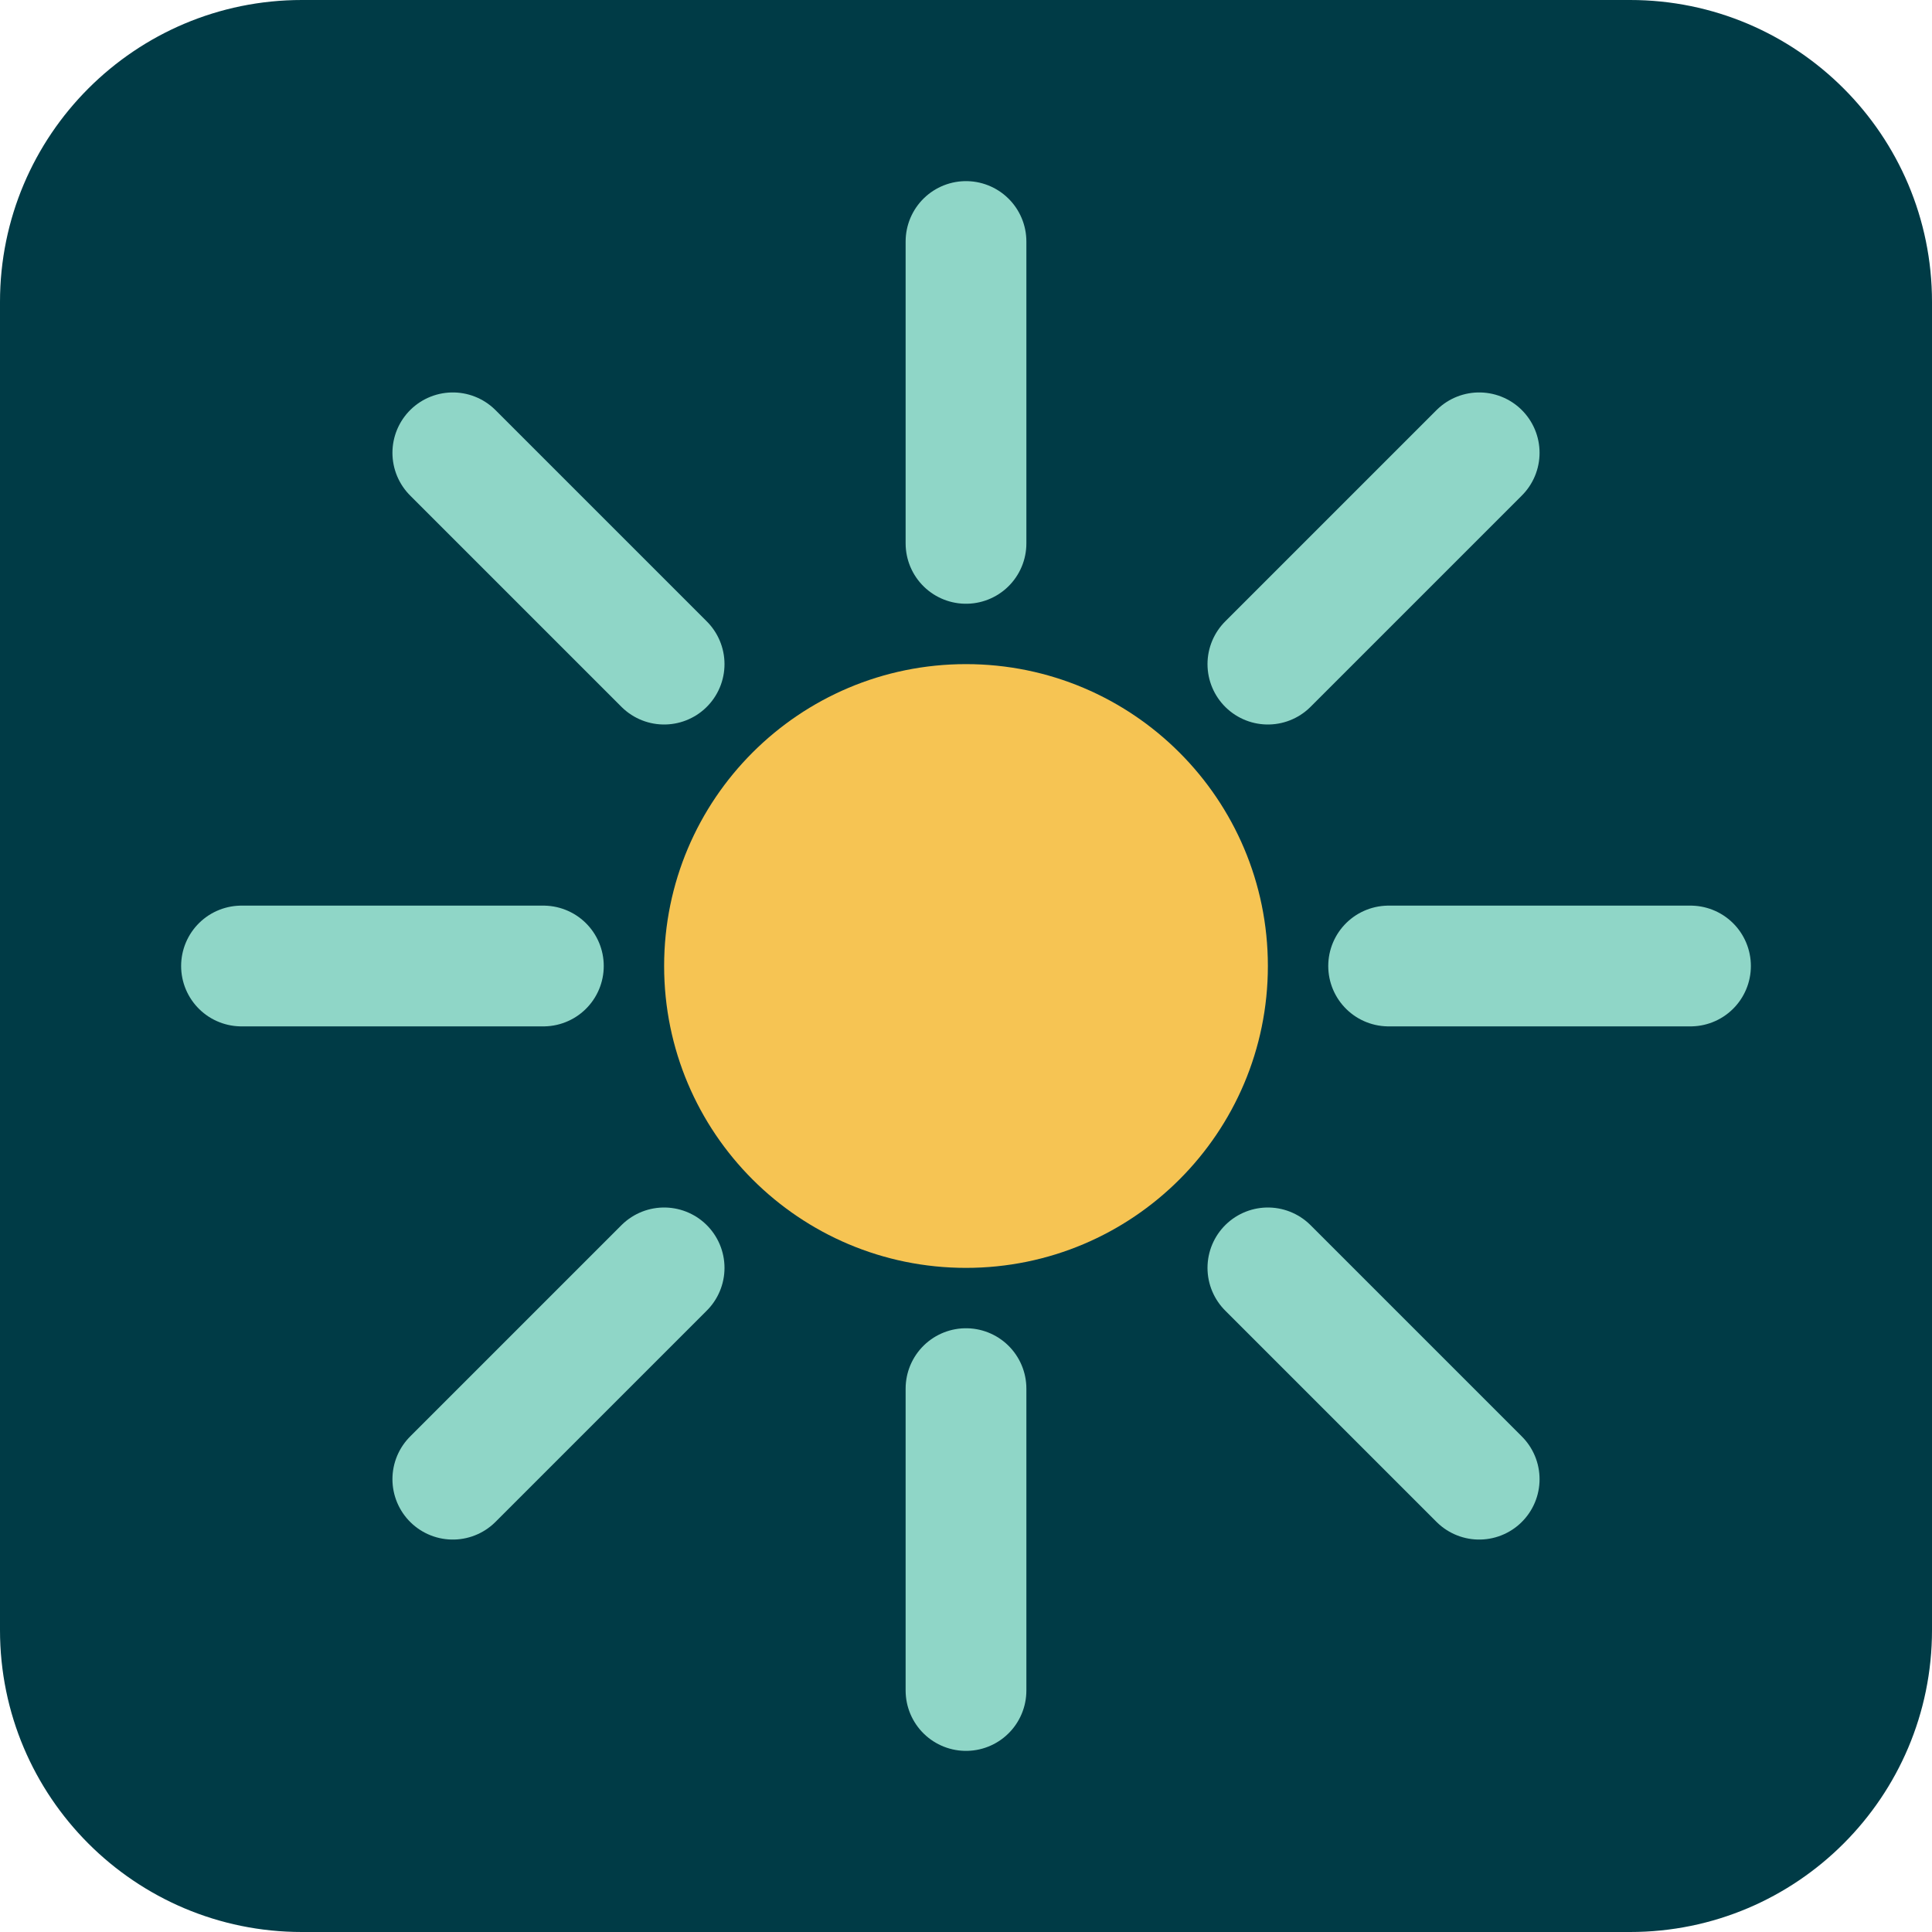
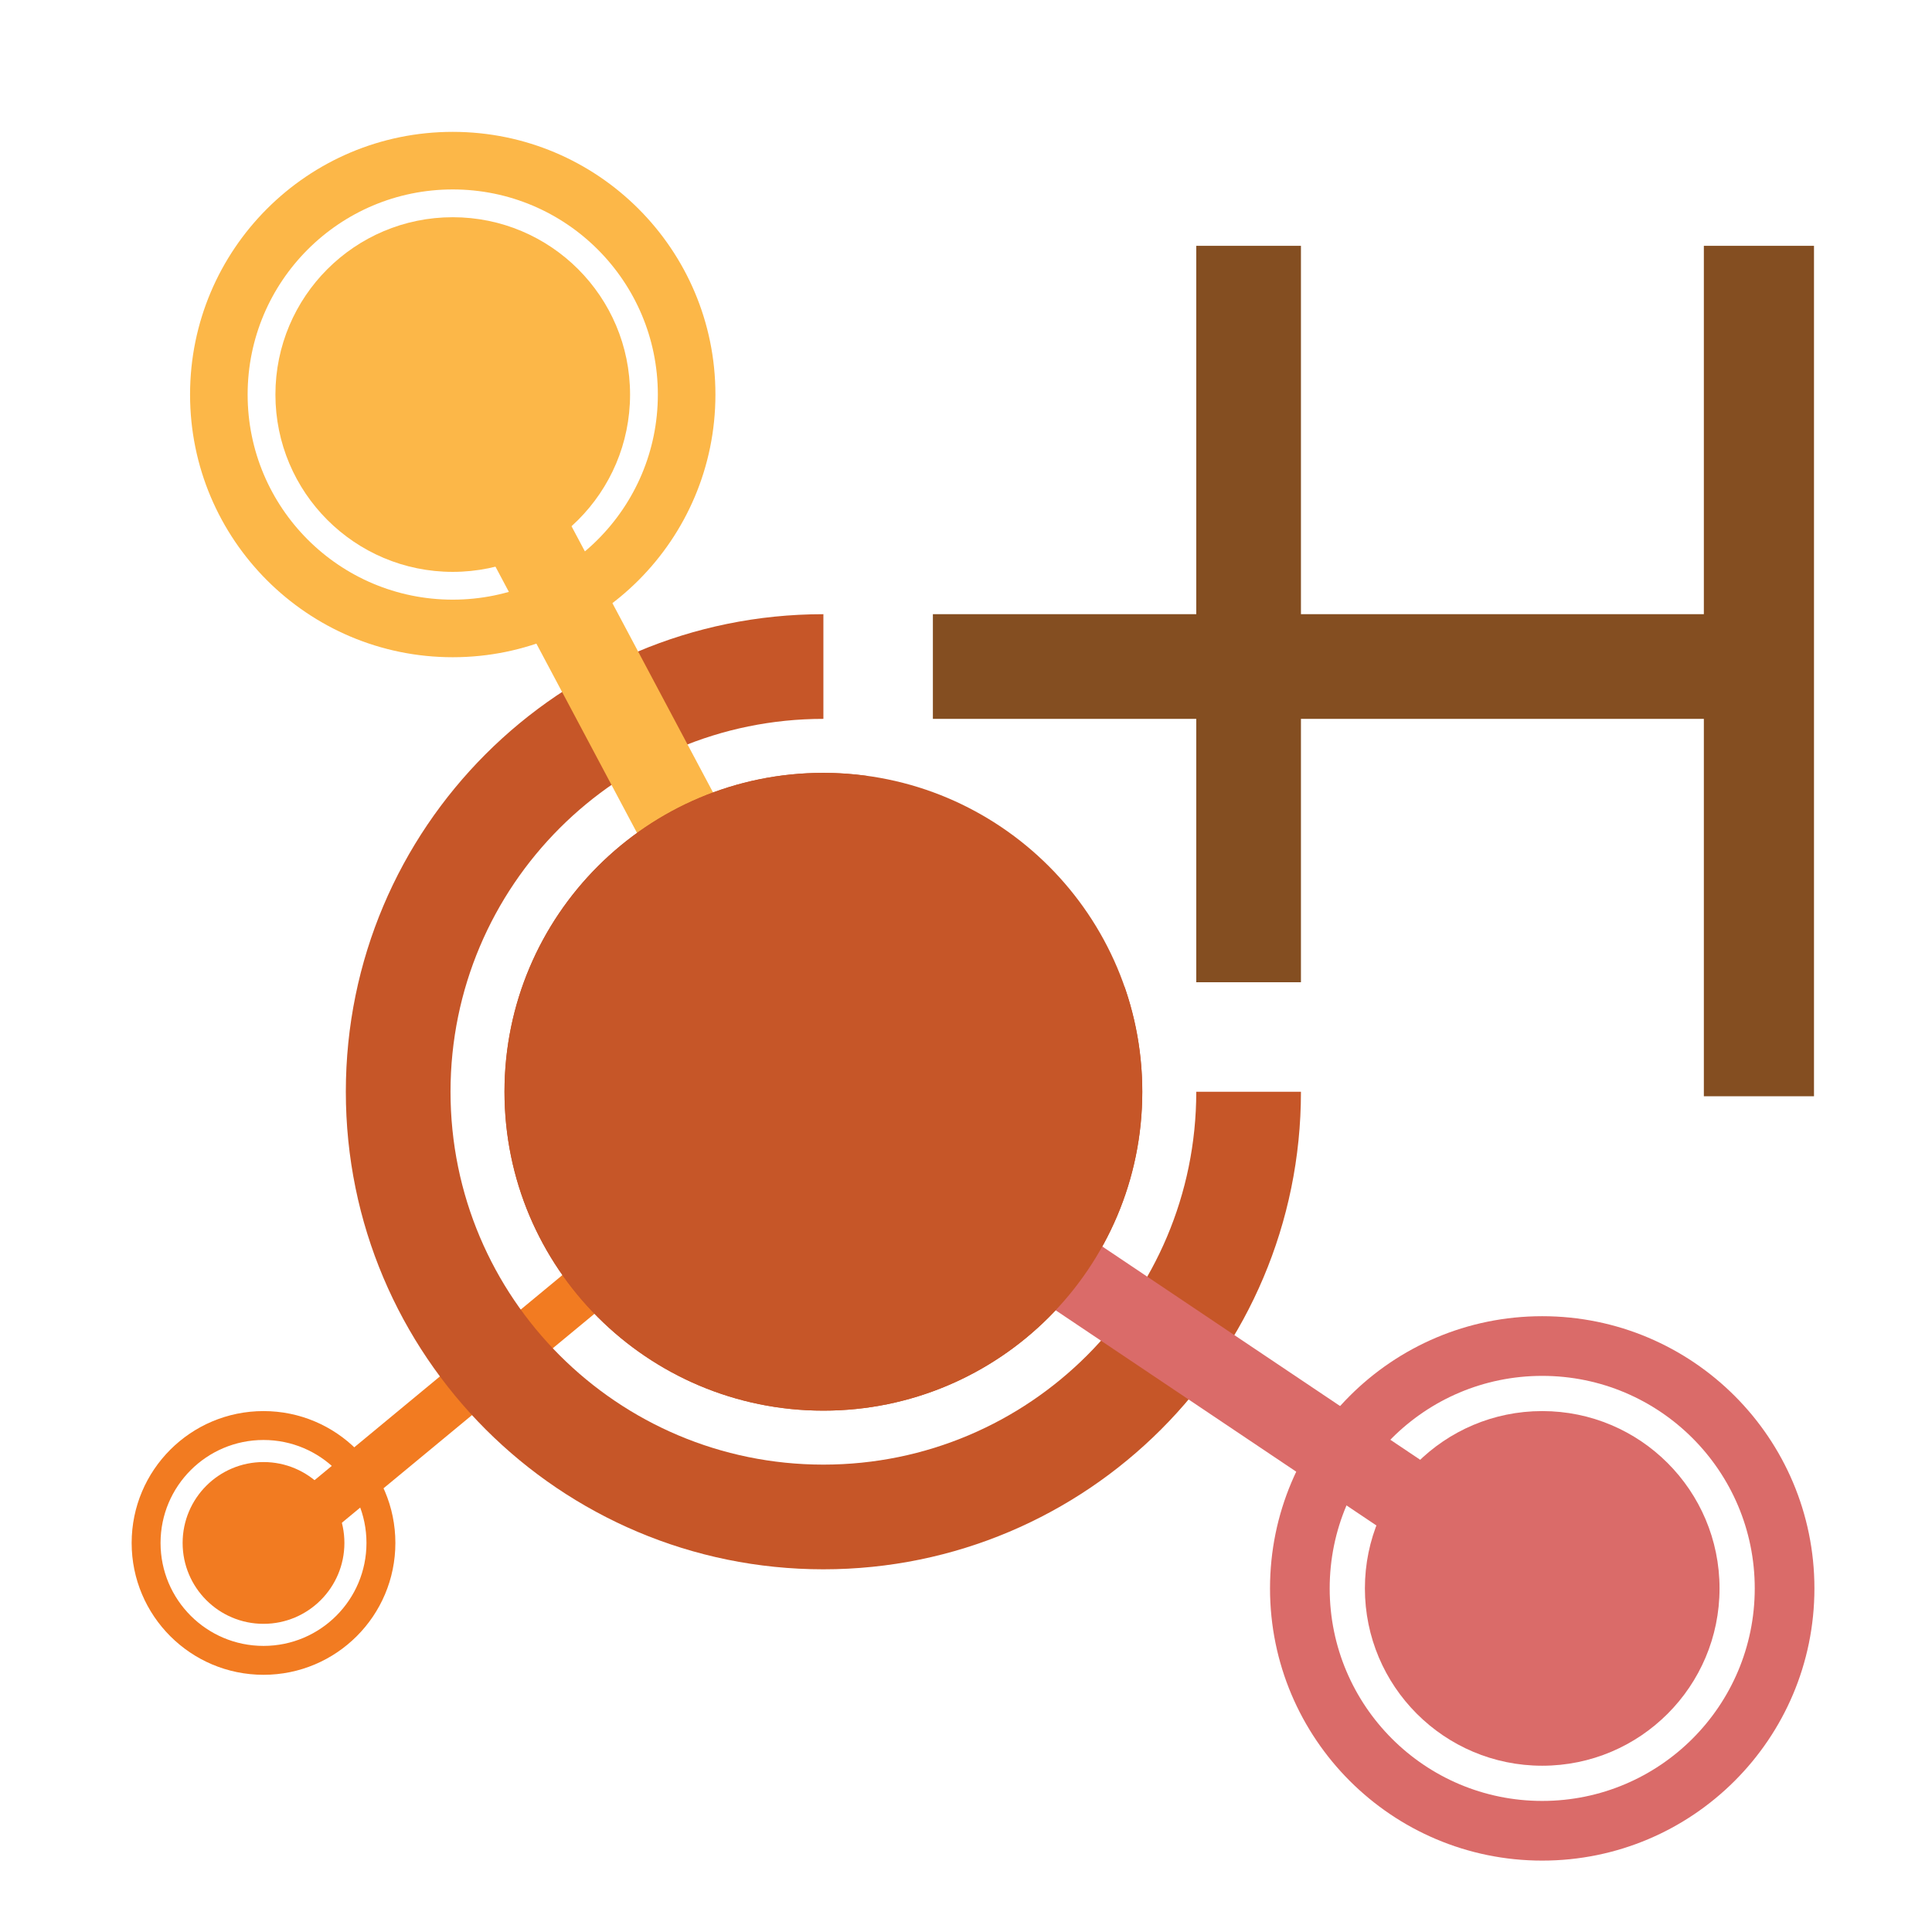
- <svg xmlns="http://www.w3.org/2000/svg" viewBox="0 0 64 64" role="img" aria-label="Helios">
-   <rect width="64" height="64" rx="10" fill="#003b46" />
-   <circle cx="32" cy="32" r="10" fill="#f6c453" />
-   <g stroke="#8fd6c7" stroke-width="4" stroke-linecap="round">
-     <path d="M32 8v10" />
-     <path d="M32 46v10" />
-     <path d="M8 32h10" />
-     <path d="M46 32h10" />
-     <path d="M15 15l7 7" />
-     <path d="M42 42l7 7" />
-     <path d="M49 15l-7 7" />
-     <path d="M22 42l-7 7" />
-   </g>
+ <svg xmlns="http://www.w3.org/2000/svg" id="helios-mark" version="1.1" viewBox="0 0 221.462 221.462">
+   <path d="M30.206,191.98c8.348,0,15.115-6.767,15.115-15.115,0-8.348-6.767-15.115-15.115-15.115-8.348,0-15.115,6.767-15.115,15.115s6.767,15.115,15.115,15.115ZM30.206,188.667c-6.518,0-11.802-5.284-11.802-11.802,0-6.518,5.284-11.802,11.802-11.802,6.518,0,11.802,5.284,11.802,11.802,0,6.518-5.284,11.802-11.802,11.802Z" style="fill: #f27b21;" />
+   <circle cx="30.206" cy="176.865" r="9.272" style="fill: #f27b21;" />
+   <line x1="30.206" y1="178.246" x2="94.383" y2="125.145" style="fill: none; stroke: #f27b21; stroke-miterlimit: 10; stroke-width: 5.759px;" />
+   <path d="M51.897,75.337c16.63,0,30.111-13.481,30.111-30.111,0-16.63-13.481-30.111-30.111-30.111-16.63,0-30.111,13.481-30.111,30.111s13.481,30.111,30.111,30.111ZM51.897,68.737c-12.985,0-23.511-10.526-23.511-23.511,0-12.985,10.526-23.511,23.511-23.511,12.985,0,23.511,10.526,23.511,23.511,0,12.985-10.526,23.511-23.511,23.511Z" style="fill: #fcb748;" />
+   <circle cx="51.897" cy="45.226" r="20.326" style="fill: #fcb748;" />
+   <circle cx="176.782" cy="182.076" r="20.326" style="fill: #da6b69;" />
+   <path d="M176.782,213.278c17.232,0,31.202-13.97,31.202-31.202,0-17.232-13.97-31.202-31.202-31.202s-31.202,13.97-31.202,31.202c0,17.232,13.97,31.202,31.202,31.202ZM176.782,206.438c-13.455,0-24.362-10.907-24.362-24.362,0-13.455,10.907-24.362,24.362-24.362,13.455,0,24.362,10.907,24.362,24.362,0,13.455-10.907,24.362-24.362,24.362Z" style="fill: #da6b69;" />
+   <path d="M137.126,125.145c0,23.606-19.136,42.742-42.742,42.742s-42.742-19.136-42.742-42.742,19.136-42.742,42.742-42.742v-12c-30.233,0-54.742,24.509-54.742,54.742s24.509,54.742,54.742,54.742,54.742-24.509,54.742-54.742h-12Z" style="fill: #c65628;" />
+   <line x1="94.383" y1="125.145" x2="51.897" y2="45.226" style="fill: none; stroke: #fcb748; stroke-miterlimit: 10; stroke-width: 9.872px;" />
+   <path d="M99.42,99.81v-10.865c-1.647-.227-3.327-.354-5.036-.354-20.188,0-36.554,16.366-36.554,36.554s16.366,36.554,36.554,36.554,36.554-16.366,36.554-36.554c0-4.202-.718-8.234-2.023-11.991h-29.495v-13.344Z" style="fill: #c65628;" />
+   <line x1="106.085" y1="134.734" x2="177.385" y2="182.571" style="fill: none; stroke: #da6b69; stroke-linecap: round; stroke-miterlimit: 10; stroke-width: 9.05px;" />
+   <rect x="195.31" y="28.178" width="12.625" height="97.484" style="fill: #844e21;" />
+   <circle cx="94.383" cy="125.145" r="36.554" style="fill: #c65628;" />
+   <rect x="151.216" y="26.122" width="12" height="100.561" transform="translate(80.813 233.618) rotate(-90)" style="fill: #844e21;" />
+   <rect x="137.126" y="28.178" width="12" height="84.415" transform="translate(286.251 140.771) rotate(-180)" style="fill: #844e21;" />
</svg>
